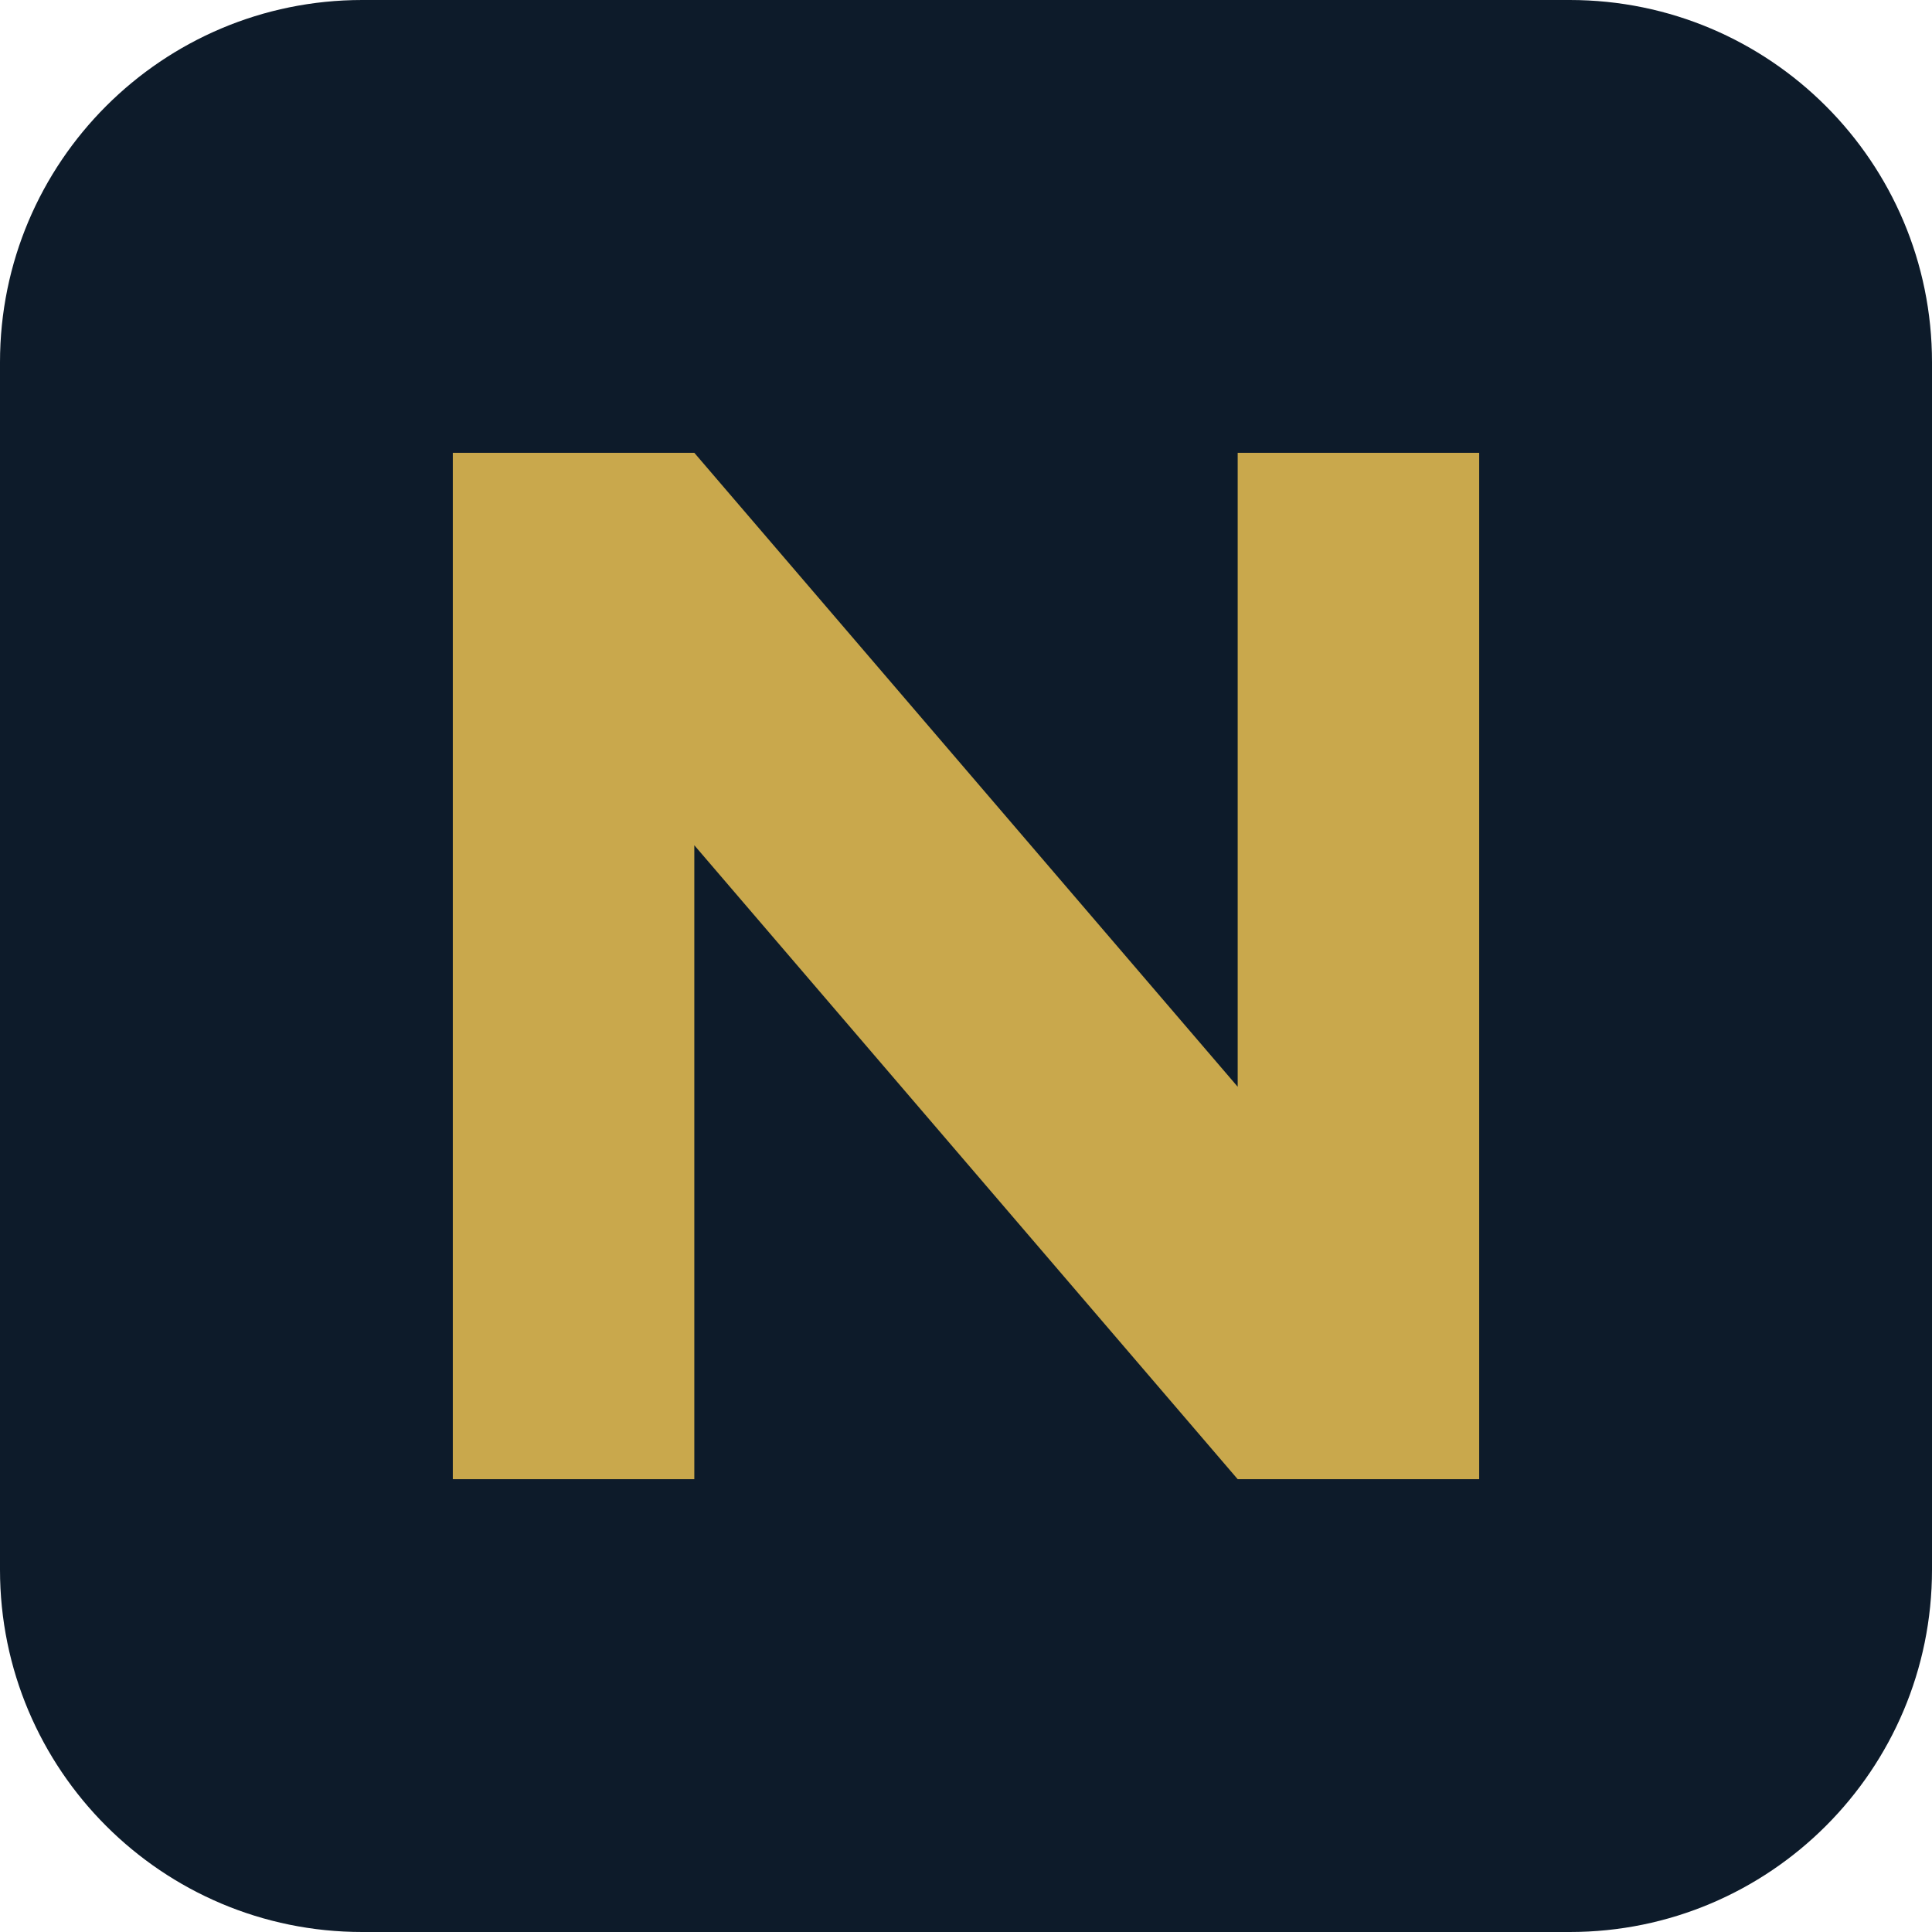
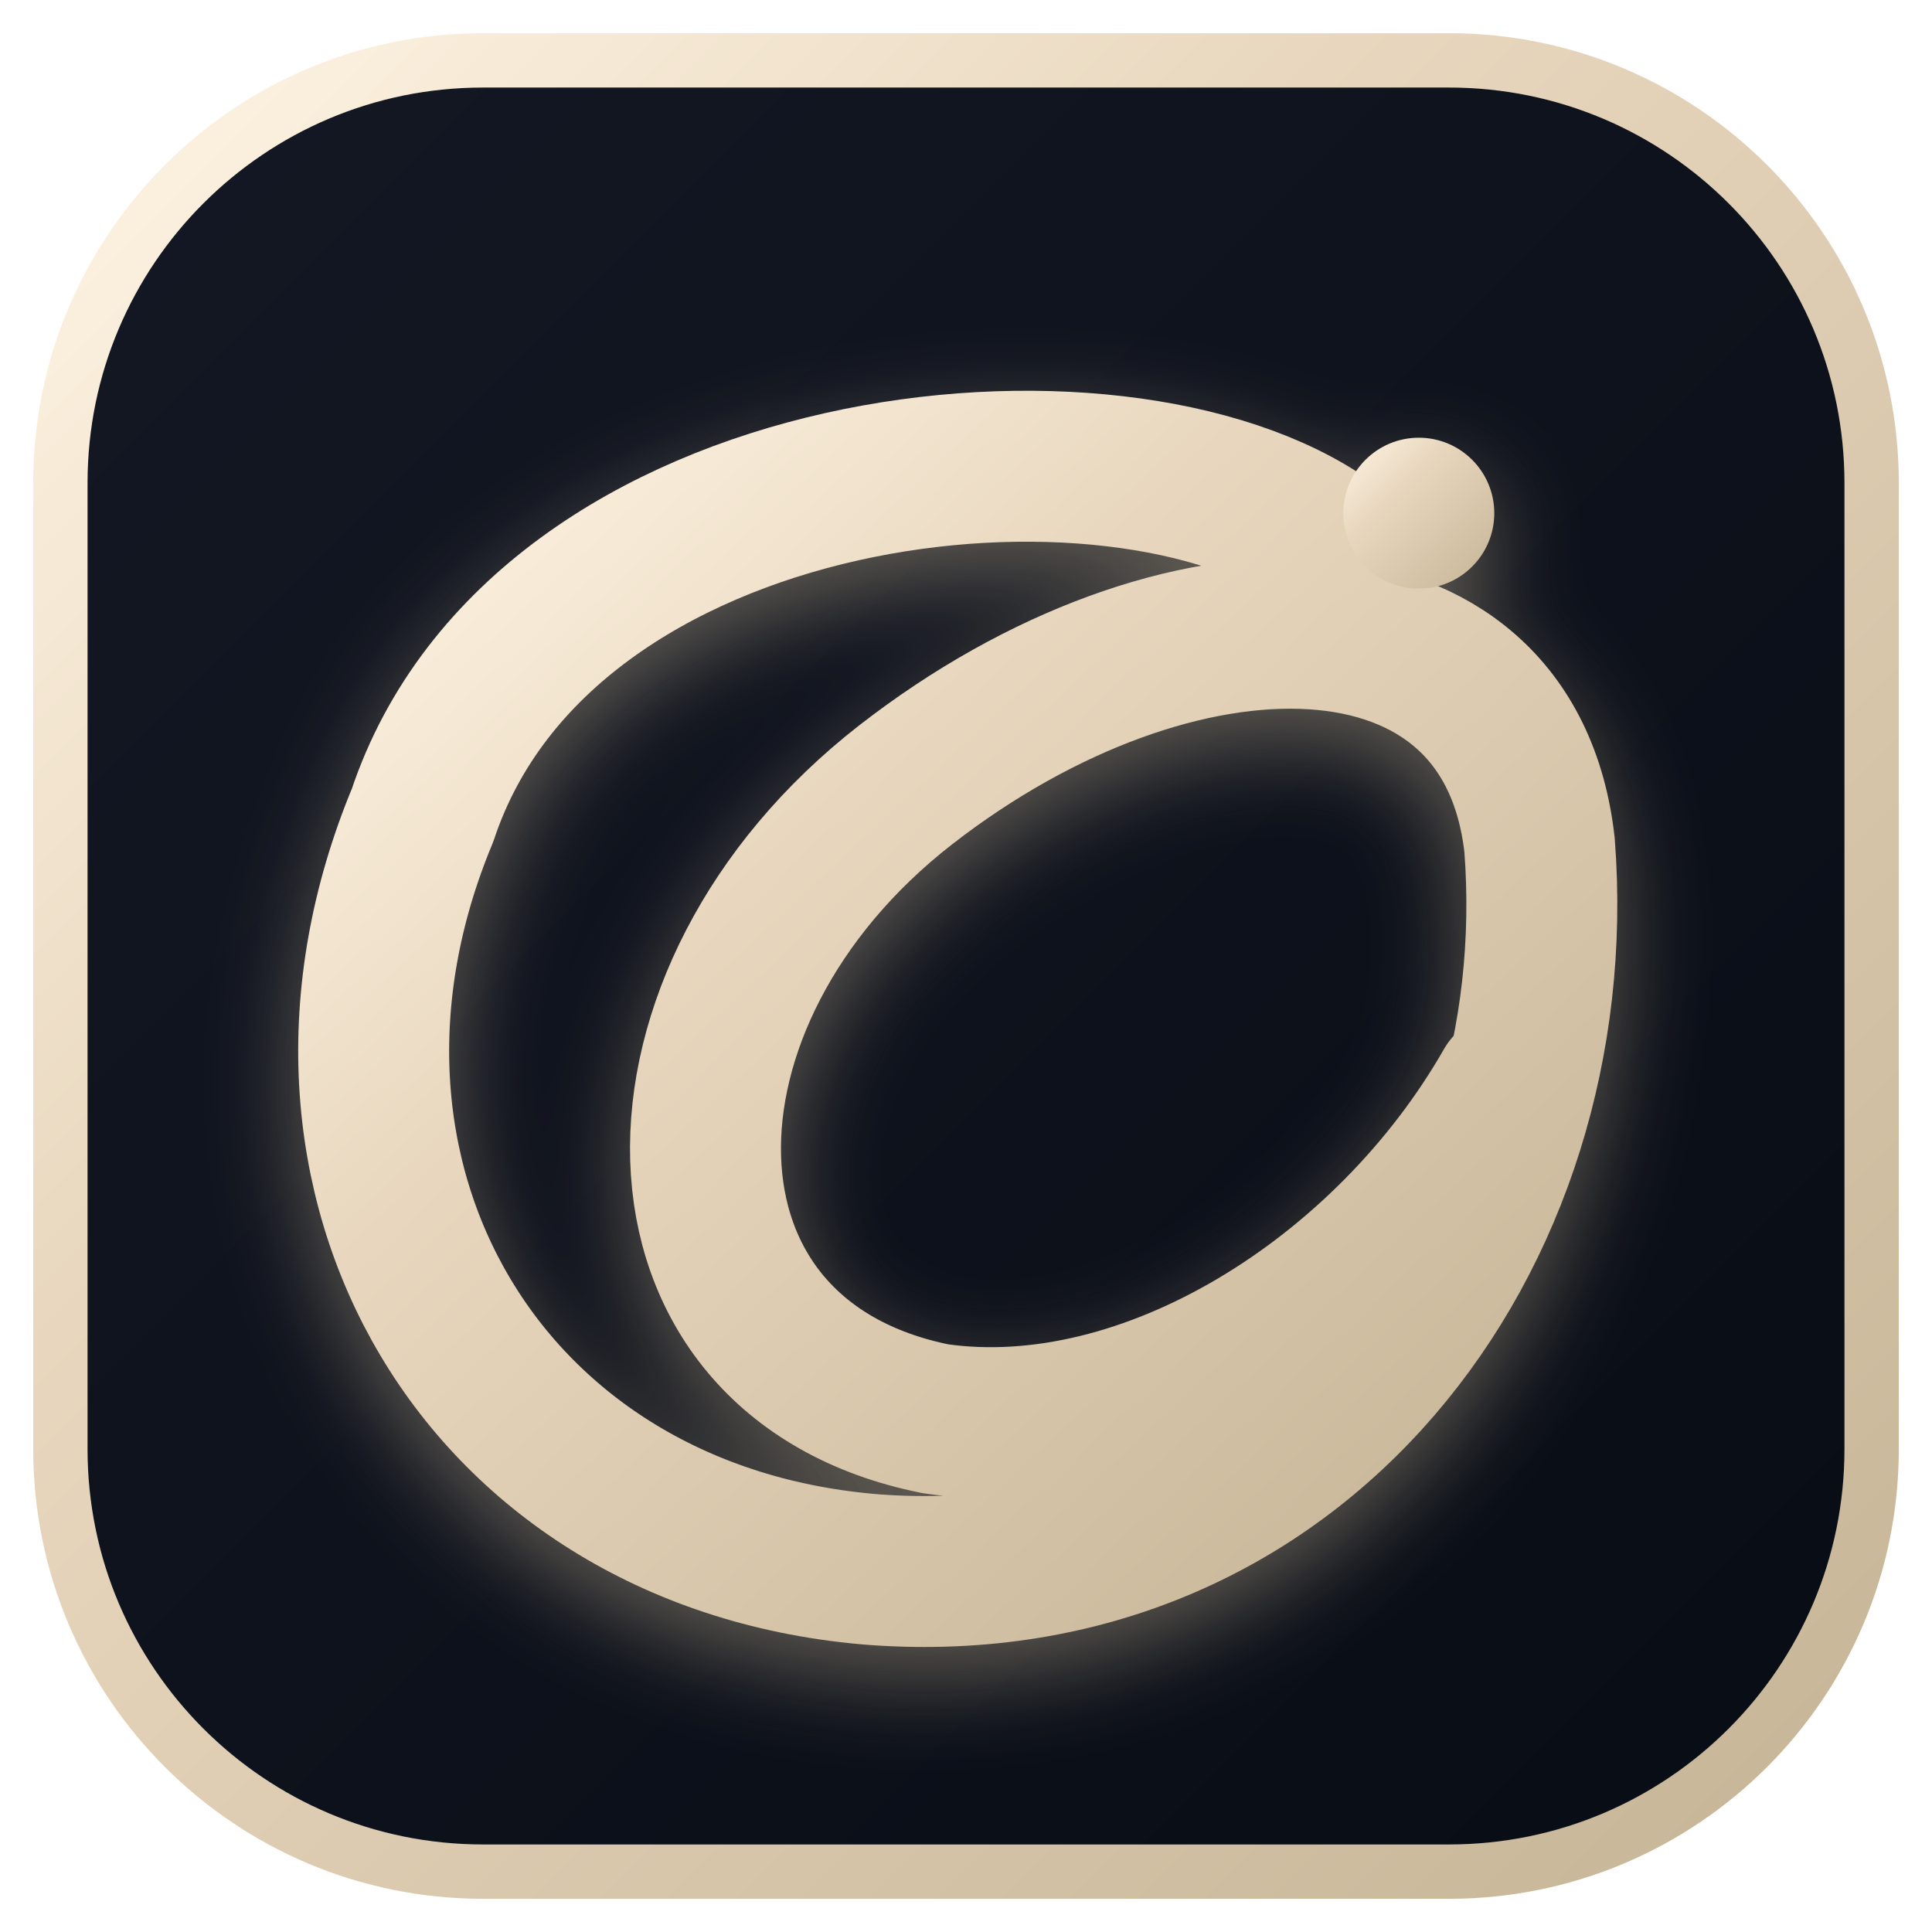
- <svg xmlns="http://www.w3.org/2000/svg" viewBox="0 0 64 64" role="img" aria-labelledby="title">
-   <rect width="64" height="64" rx="12" fill="#0d1b2a" />
-   <path fill="#c9a84c" d="M15 49V15h8l18 21V15h8v34h-8L23 28v21z" />
+ <svg xmlns="http://www.w3.org/2000/svg" viewBox="0 0 64 64" width="64" height="64">
+   <defs>
+     <linearGradient id="gold" x1="0%" y1="0%" x2="100%" y2="100%">
+       <stop offset="0%" stop-color="#FFF5E5" />
+       <stop offset="35%" stop-color="#E8D7BE" />
+       <stop offset="100%" stop-color="#C5B495" />
+     </linearGradient>
+     <linearGradient id="bg" x1="0%" y1="0%" x2="100%" y2="100%">
+       <stop offset="0%" stop-color="#141824" />
+       <stop offset="100%" stop-color="#080C14" />
+     </linearGradient>
+     <filter id="glow" x="-20%" y="-20%" width="140%" height="140%">
+       <feDropShadow dx="0" dy="1" stdDeviation="1.5" flood-color="#C5B495" flood-opacity="0.45" />
+     </filter>
+   </defs>
+   <rect x="2" y="2" width="60" height="60" rx="14" fill="url(#bg)" stroke="url(#gold)" stroke-width="1.8" />
+   <g filter="url(#glow)">
+     <path d="M 44 18 C 37 13, 18 15, 14 27 C 9 39, 16 51, 29 52 C 43 53, 52 41, 51 28 C 50 19, 39 19, 30 26 C 21 33, 21 45, 31 47 C 38 48, 46 43, 50 36" fill="none" stroke="url(#gold)" stroke-width="5" stroke-linecap="round" stroke-linejoin="round" />
+     <circle cx="47" cy="17" r="2.5" fill="url(#gold)" />
+   </g>
</svg>
